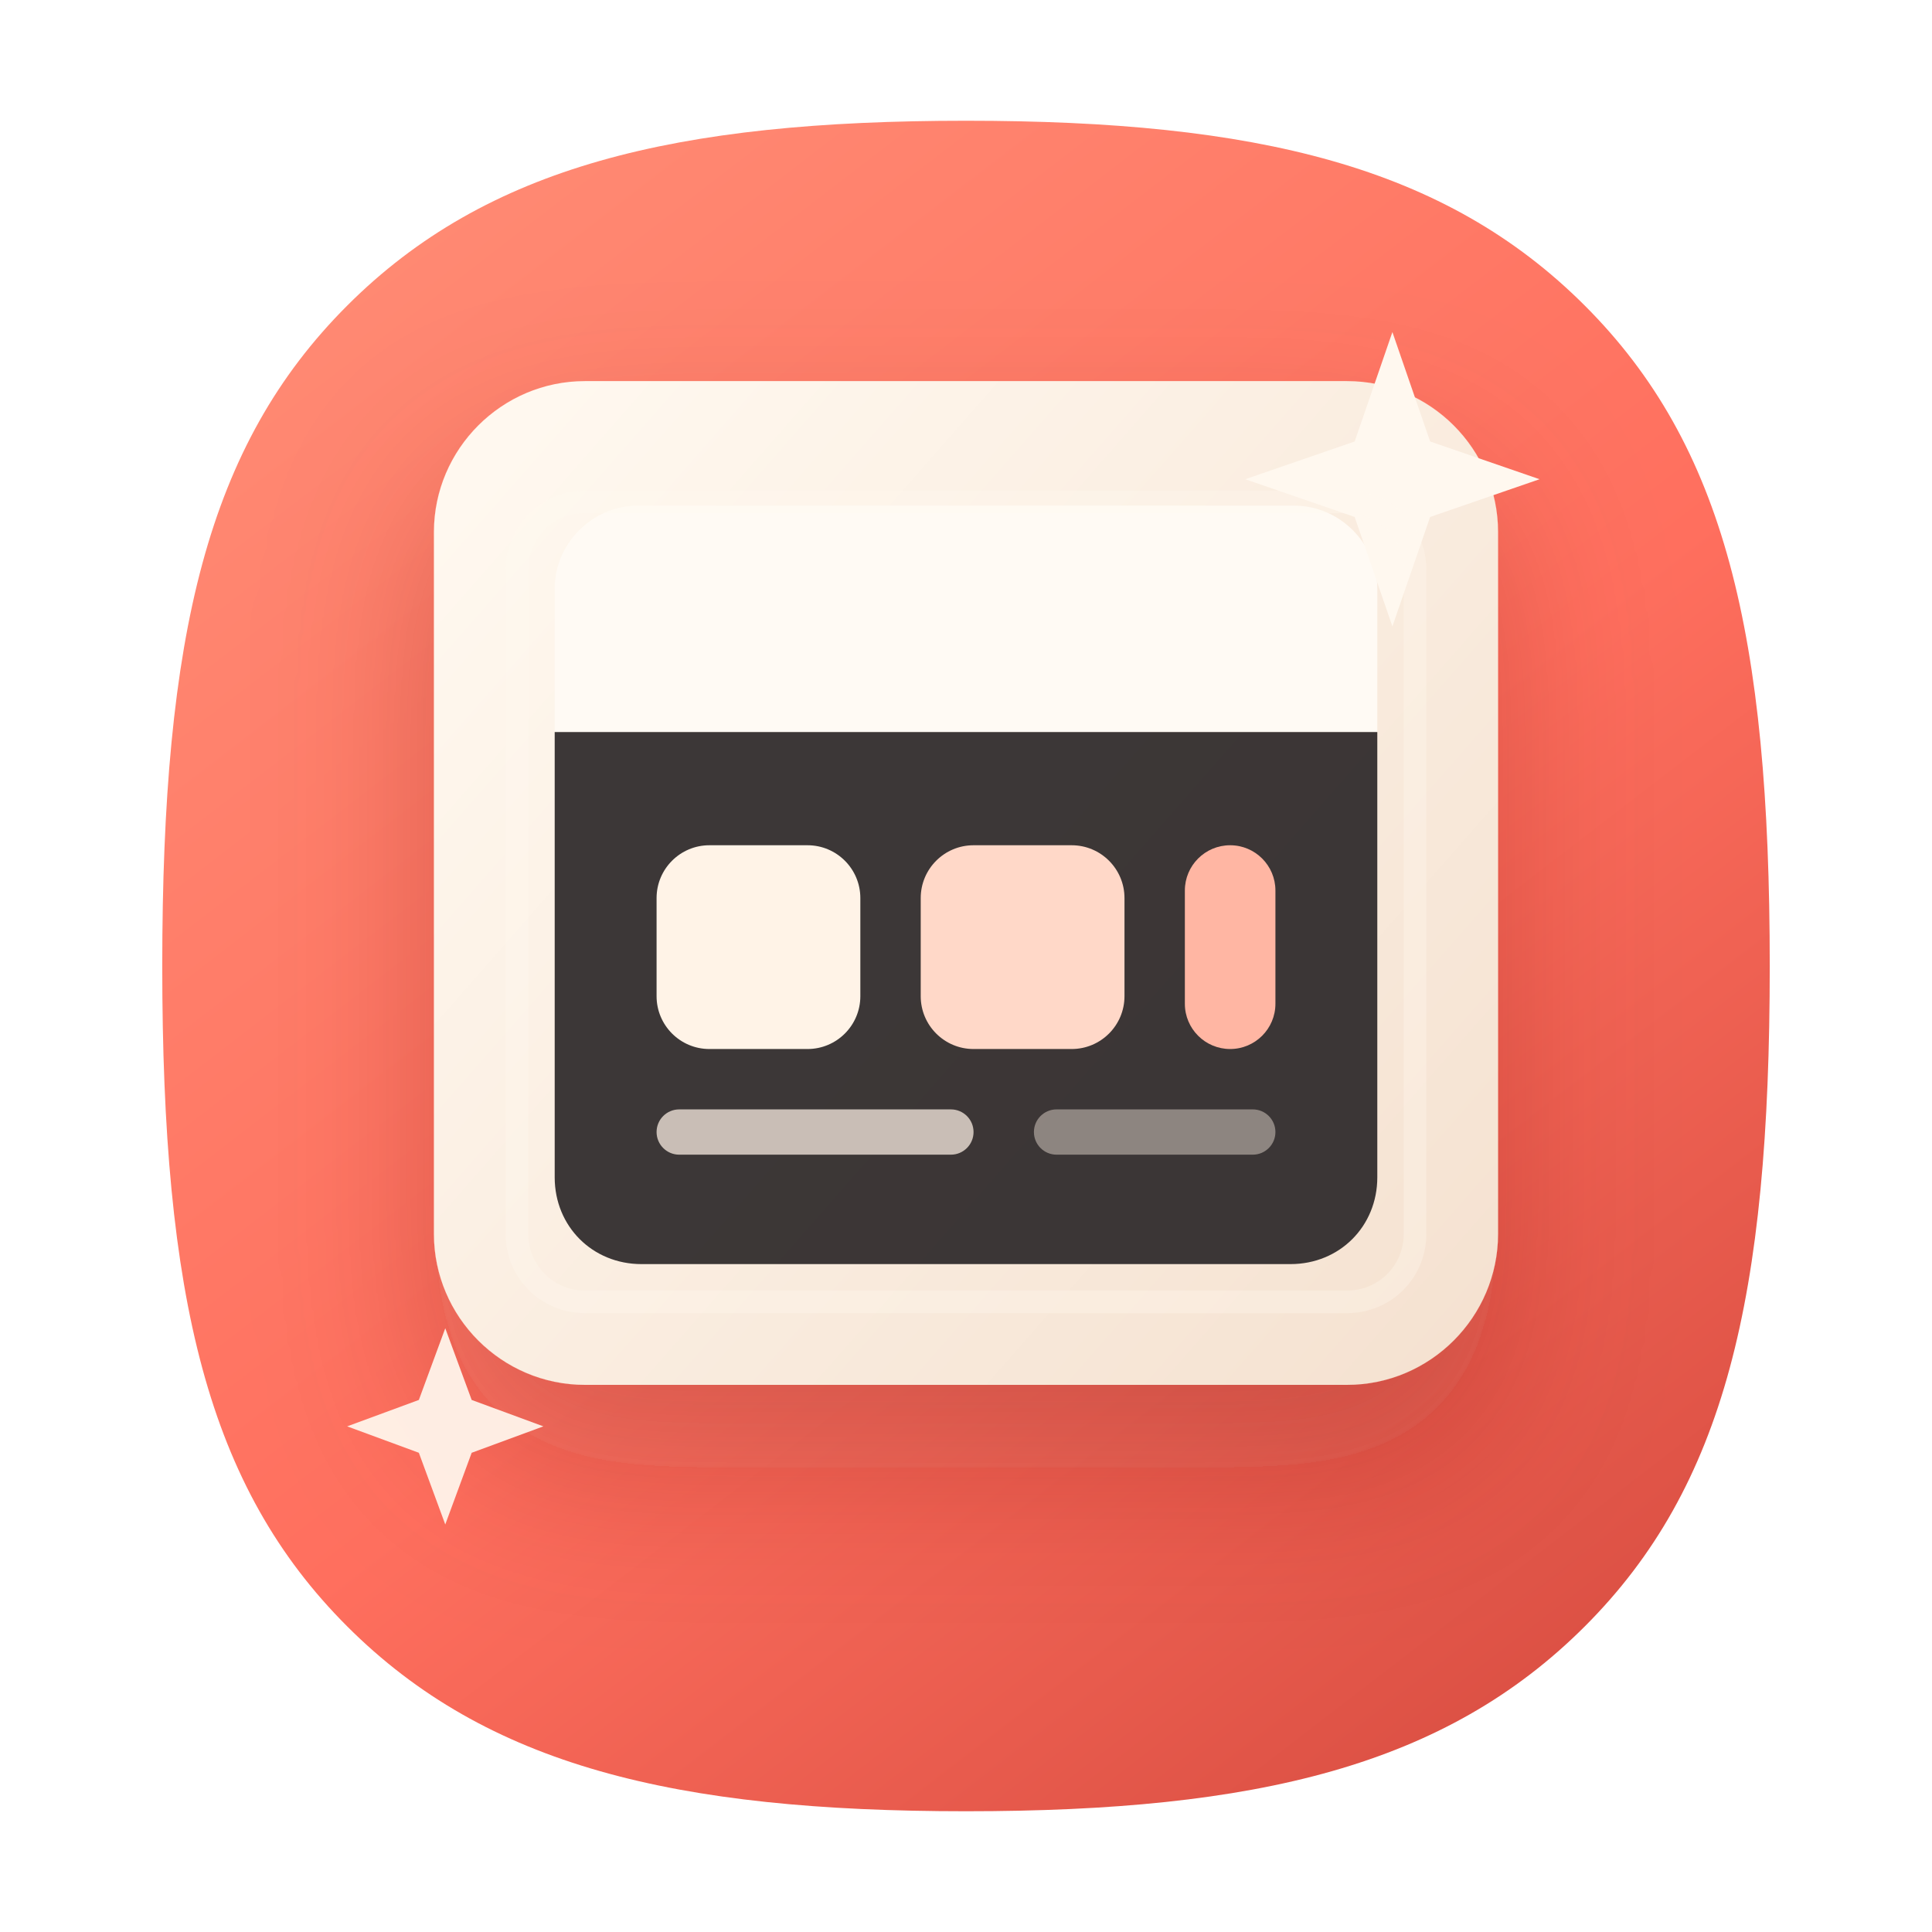
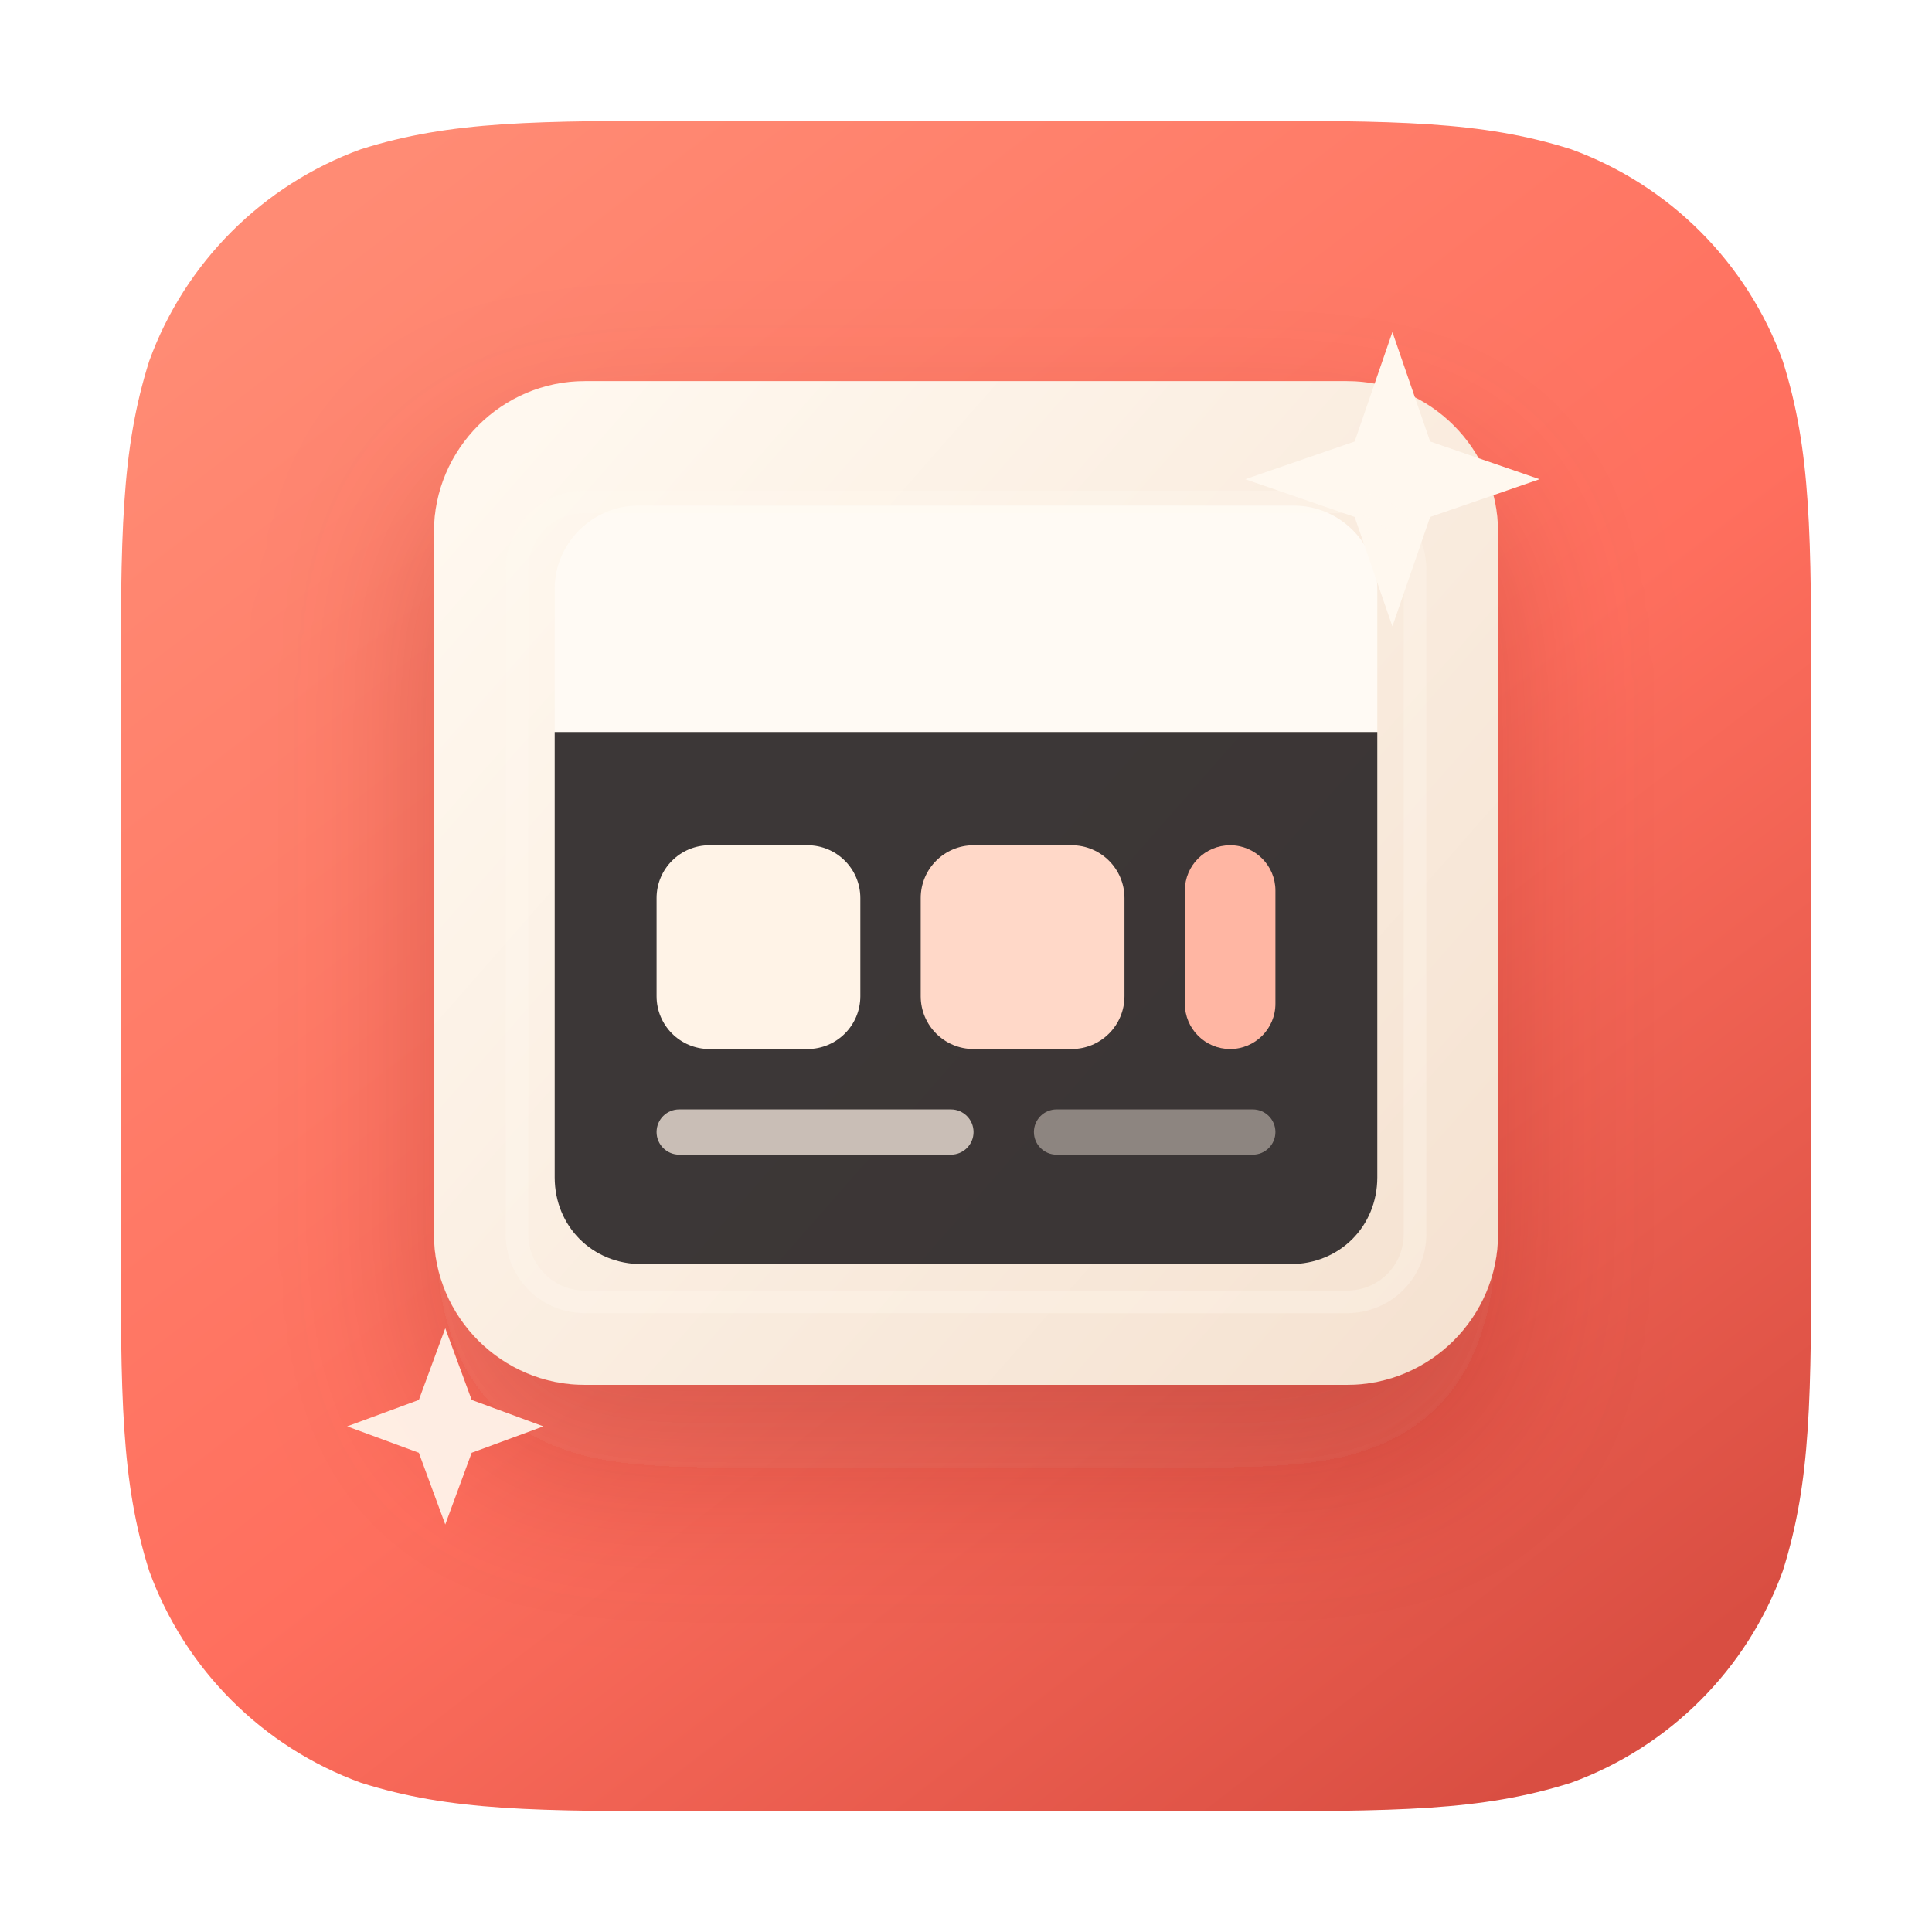
<svg xmlns="http://www.w3.org/2000/svg" viewBox="0 0 512 512" role="img" aria-label="DeskMakeover">
  <defs>
    <linearGradient id="coral" x1="96" y1="48" x2="416" y2="464" gradientUnits="userSpaceOnUse">
      <stop offset="0" stop-color="#ff8b74" />
      <stop offset="0.55" stop-color="#ff6f5e" />
      <stop offset="1" stop-color="#d94e42" />
    </linearGradient>
    <linearGradient id="panel" x1="126" y1="128" x2="386" y2="356" gradientUnits="userSpaceOnUse">
      <stop offset="0" stop-color="#fff8ef" />
      <stop offset="1" stop-color="#f5e2d1" />
    </linearGradient>
    <filter id="softShadow" x="-20%" y="-20%" width="140%" height="150%">
      <feDropShadow dx="0" dy="22" stdDeviation="22" flood-color="#7a211a" flood-opacity="0.26" />
    </filter>
  </defs>
-   <path d="M256 32c77 0 127 12 164 49s49 87 49 175-12 138-49 175-87 49-164 49-127-12-164-49-49-87-49-175 12-138 49-175 87-49 164-49Z" fill="url(#coral)" />
+   <path d="M186.09 32L325.91 32C370.28 32 392.46 32 416.35 39.55C442.42 49.04 462.96 69.58 472.45 95.65C480 119.54 480 141.72 480 186.09L480 325.91C480 370.28 480 392.46 472.45 416.35C462.96 442.42 442.42 462.96 416.35 472.45C392.46 480 370.28 480 325.91 480L186.09 480C141.72 480 119.54 480 95.65 472.45C69.58 462.96 49.04 442.42 39.55 416.35C32 392.46 32 370.28 32 325.91L32 186.09C32 141.72 32 119.54 39.55 95.65C49.04 69.58 69.58 49.04 95.65 39.55C119.54 32 141.72 32 186.09 32Z" fill="url(#coral)" />
  <path d="M115 141c0-22 18-40 40-40h202c22 0 40 18 40 40v186c0 22-18 40-40 40H155c-22 0-40-18-40-40V141Z" fill="url(#panel)" filter="url(#softShadow)" />
  <path d="M147 156c0-12 10-22 22-22h174c12 0 22 10 22 22v38H147v-38Z" fill="#fffaf4" />
  <path d="M147 194h218v118c0 13-10 23-23 23H170c-13 0-23-10-23-23V194Z" fill="#2b2728" opacity="0.92" />
  <rect x="174" y="224" width="54" height="54" rx="14" fill="#fff3e7" />
  <rect x="244" y="224" width="54" height="54" rx="14" fill="#ffd8c8" />
  <rect x="314" y="224" width="24" height="54" rx="12" fill="#ffb6a3" />
  <rect x="174" y="294" width="84" height="12" rx="6" fill="#fff3e7" opacity="0.72" />
  <rect x="274" y="294" width="64" height="12" rx="6" fill="#fff3e7" opacity="0.42" />
  <path d="M369 88l10 29 29 10-29 10-10 29-10-29-29-10 29-10 10-29Z" fill="#fff8ef" />
  <path d="M118 352l7 19 19 7-19 7-7 19-7-19-19-7 19-7 7-19Z" fill="#fff8ef" opacity="0.92" />
  <path d="M155 133h202c10 0 18 8 18 18v176c0 10-8 18-18 18H155c-10 0-18-8-18-18V151c0-10 8-18 18-18Z" fill="none" stroke="#fff8ef" stroke-opacity="0.32" stroke-width="6" />
</svg>
